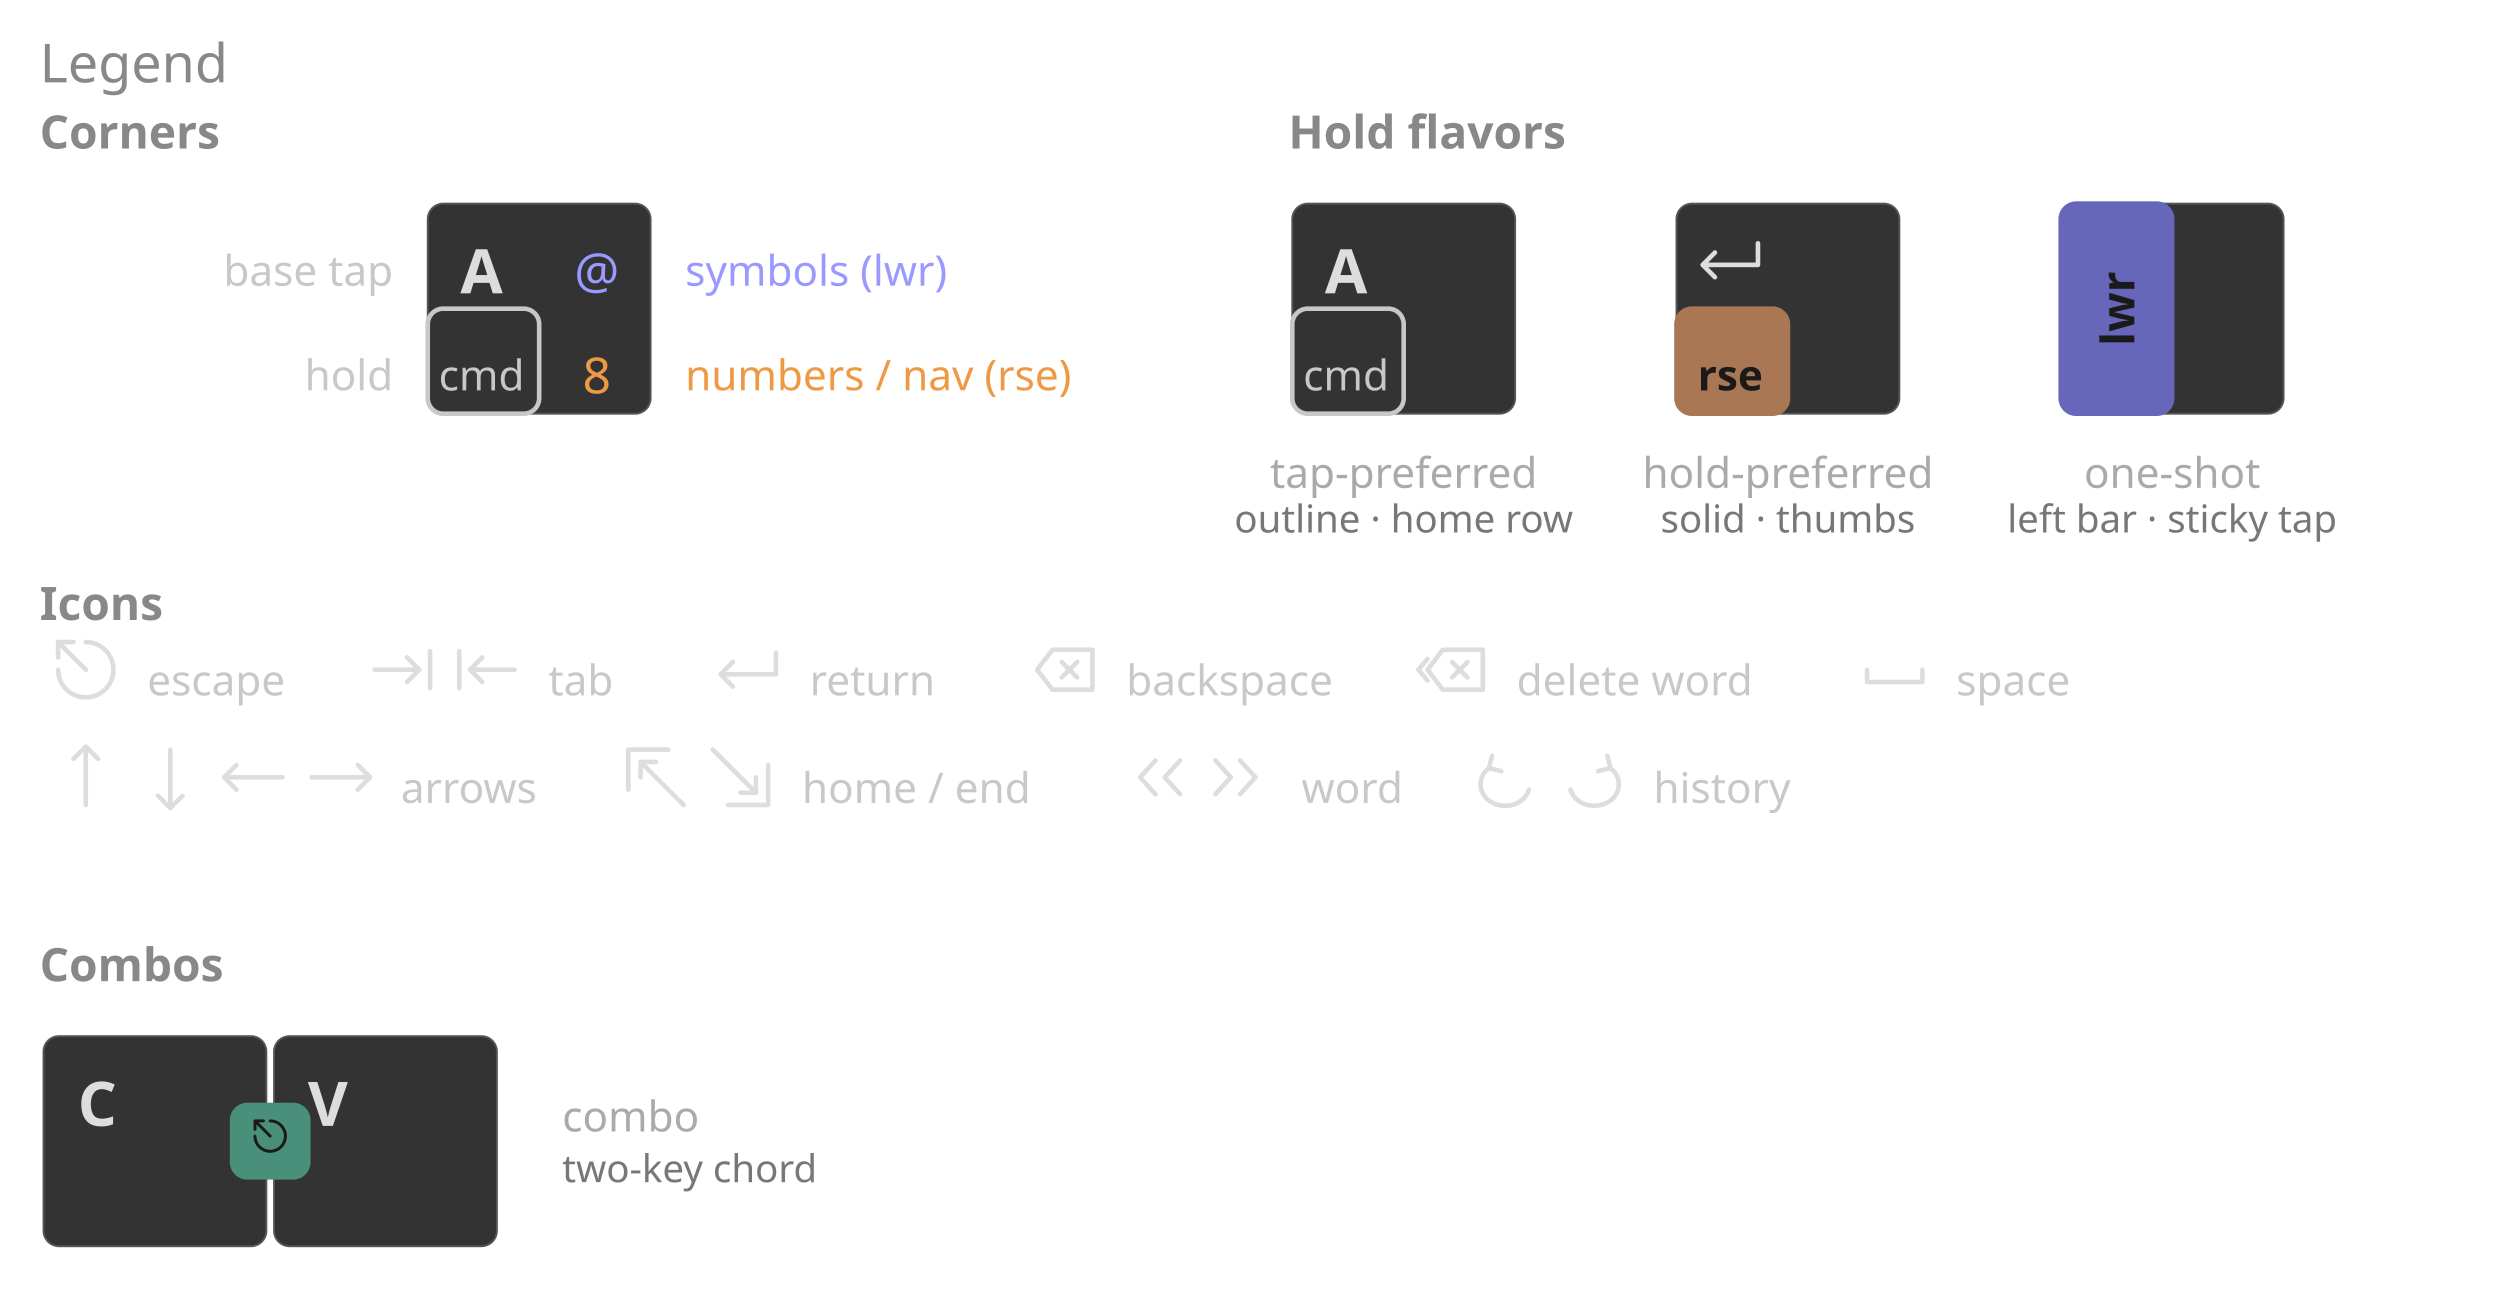
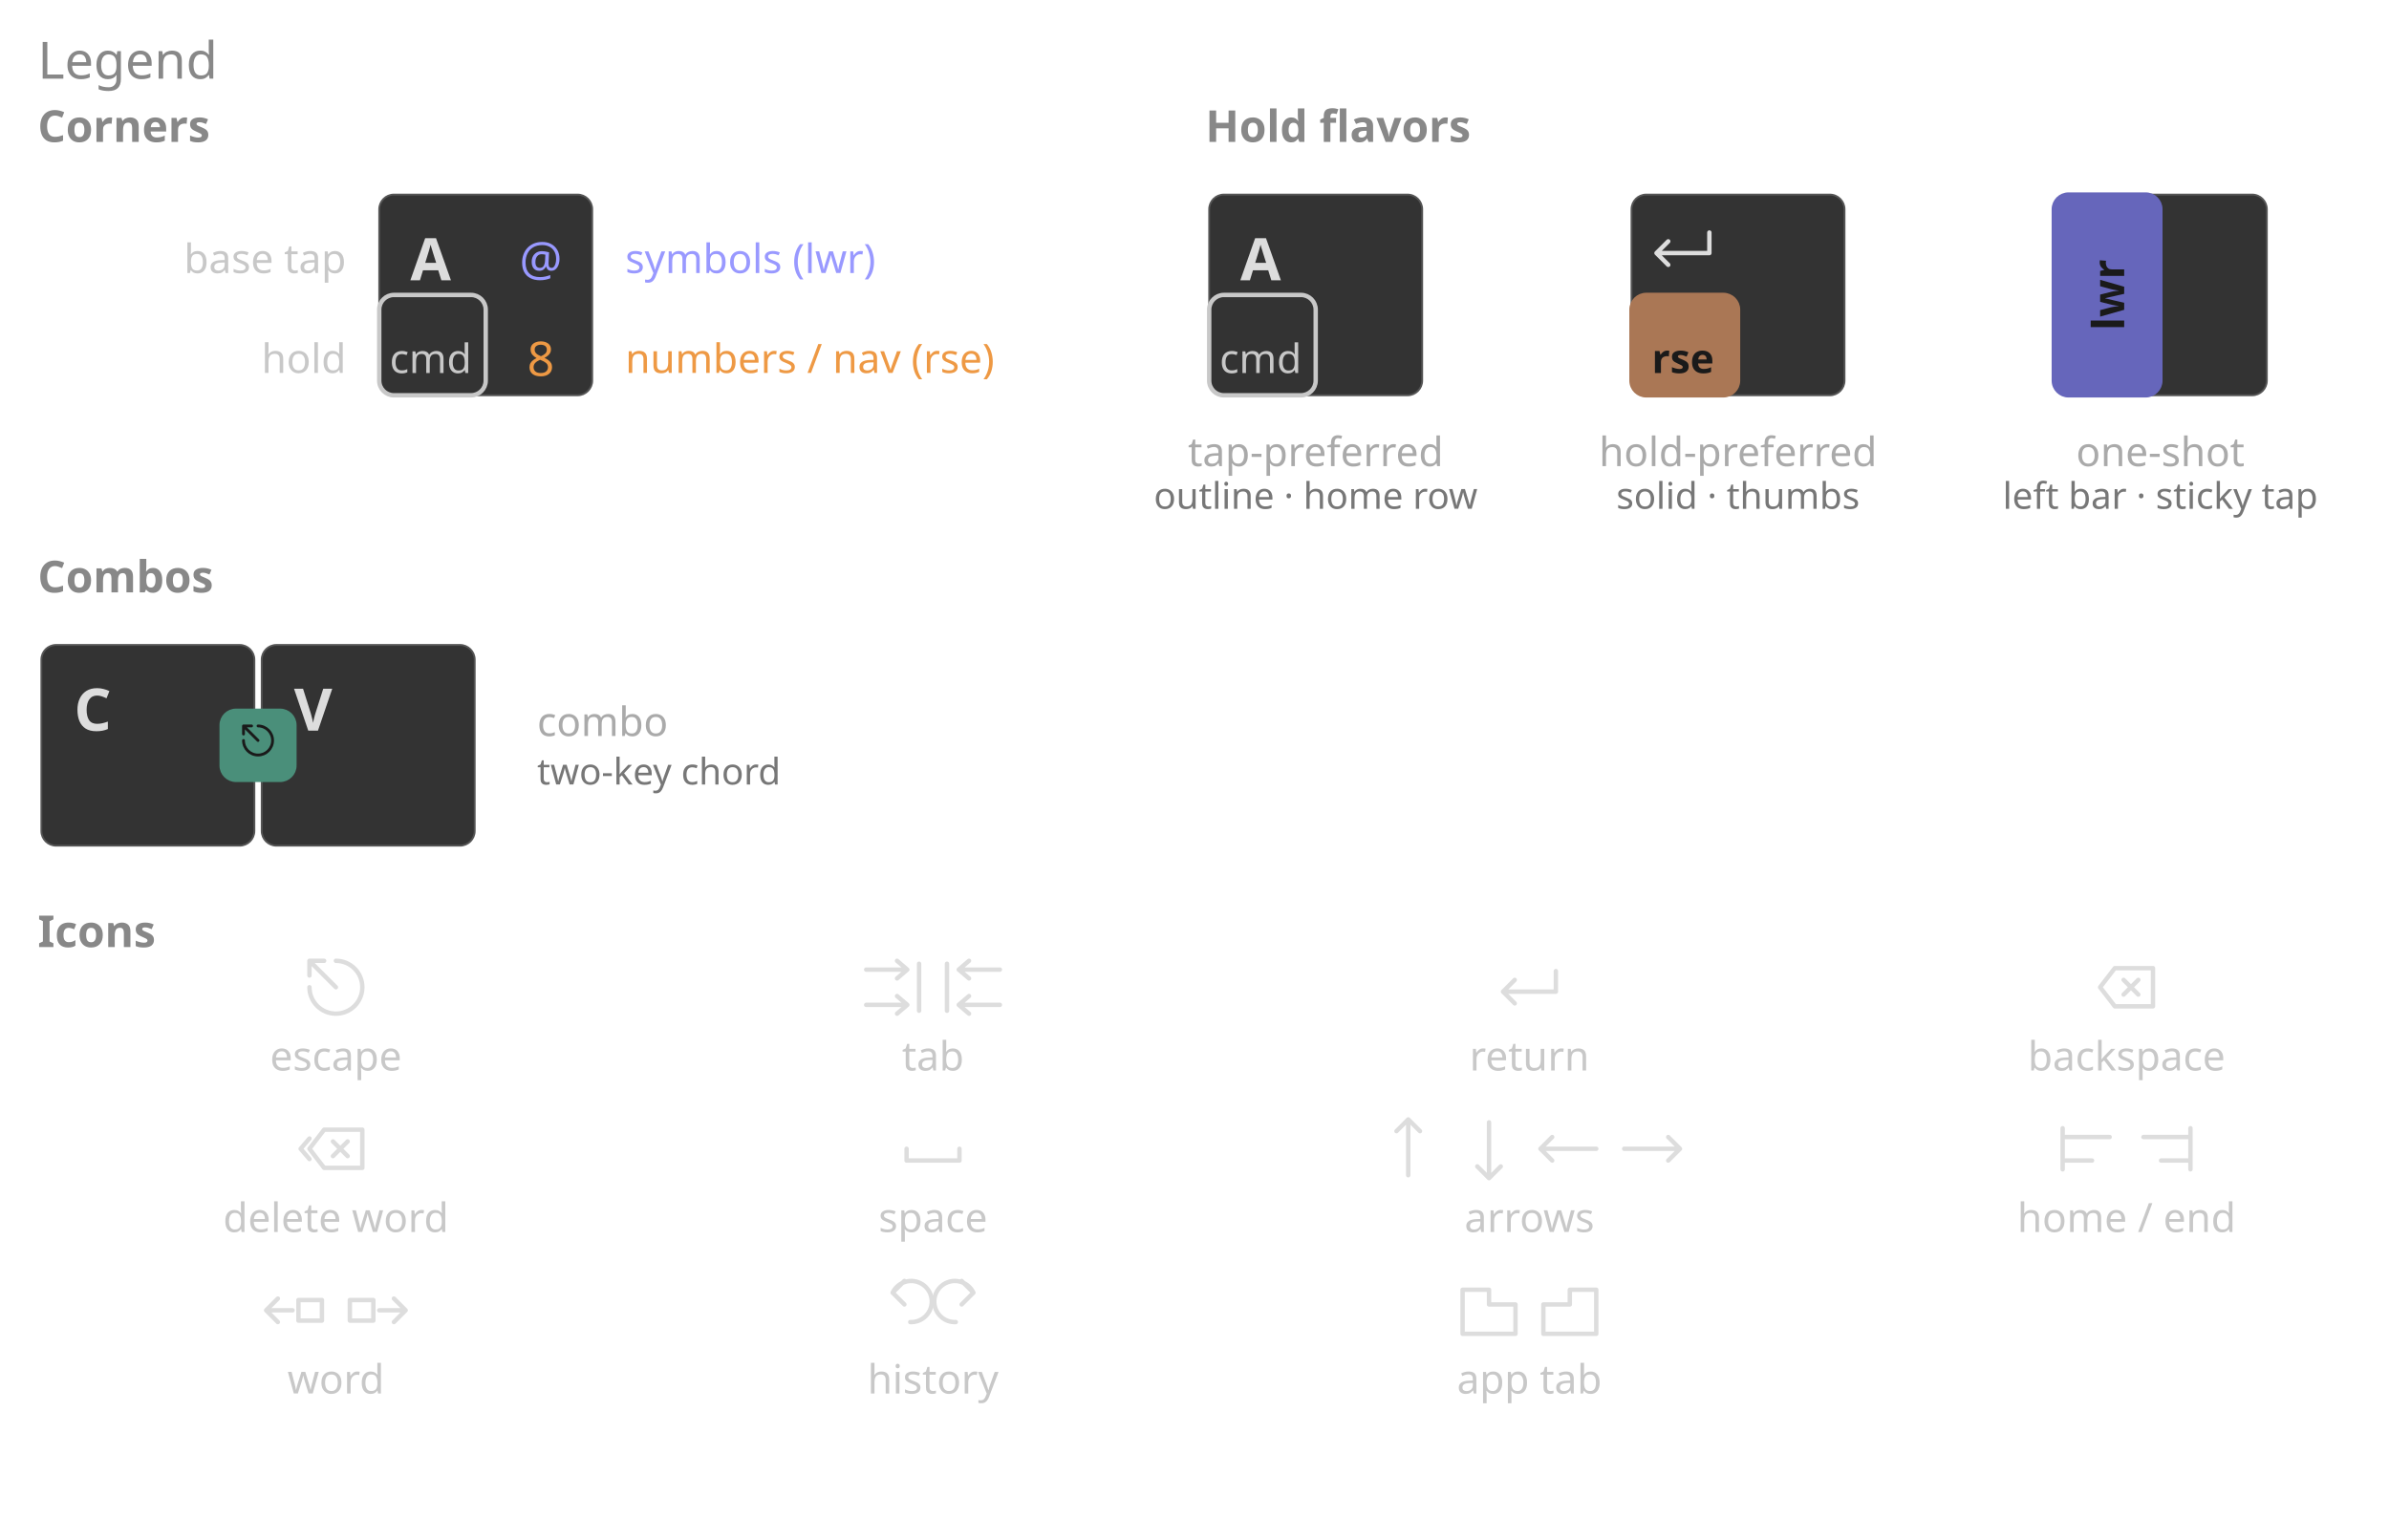
- <svg xmlns="http://www.w3.org/2000/svg" class="keymap" width="650" height="341" viewBox="-10 -24 650.0 341.34">
+ <svg xmlns="http://www.w3.org/2000/svg" class="keymap" width="650" height="419" viewBox="-10 -24 650.0 419.34">
  <style>svg.keymap { background: #1e1e2e; font-family: sans-serif; }
    rect.keycap { fill: #333333; stroke: #555555; stroke-width: 0.5px; }
    text { fill: #c8c8c8; text-anchor: middle; dominant-baseline: central; }
    text.base { font-size: 16px; font-weight: 600; fill: #dddddd; }
    text.hold { font-size: 11px; }
    text.sym { font-size: 13px; fill: #9999ff; }
    text.num { font-size: 13px; fill: #ee9944; }
    text.oneshot { font-size: 12px; font-weight: 600; }
    use.glyph { fill: none; stroke: #c8c8c8; stroke-width: 2.5px;
                stroke-linecap: round; stroke-linejoin: round; }
    use.glyph.base { stroke: #dddddd; stroke-width: 3px; }
    use.glyph.sym { stroke: #9999ff; }
    use.glyph.num { stroke: #ee9944; }
    rect.hold-box { stroke-width: 1.2px; }
    rect.hold-box.tap-preferred.mod { fill: none; stroke: #c8c8c8; }
    rect.hold-box.tap-preferred.sym { fill: none; stroke: #9999ff; }
    rect.hold-box.tap-preferred.nav { fill: none; stroke: #ee9944; }
    rect.hold-box.hold-preferred.mod { fill: #666666; stroke: #666666; }
    rect.hold-box.hold-preferred.sym { fill: #6666bb; stroke: #6666bb; }
    rect.hold-box.hold-preferred.nav { fill: #aa7755; stroke: #aa7755; }
    rect.hold-box.oneshot.mod { fill: #666666; stroke: #666666; }
    rect.hold-box.oneshot.sym { fill: #6666bb; stroke: #6666bb; }
    rect.hold-box.oneshot.nav { fill: #aa7755; stroke: #aa7755; }
    text.hold.hold-preferred.mod, text.oneshot.mod { fill: #eeeeee; font-weight: 700; }
    text.hold.hold-preferred.sym, text.oneshot.sym,
    text.hold.hold-preferred.nav, text.oneshot.nav { fill: #1a1a1a; font-weight: 700; }
    text.hold.tap-preferred { fill: #c8c8c8; }
    text.title { font-size: 14px; fill: #888888; text-anchor: start; }
    rect.combo-badge { fill: #4a8f7a; stroke: #4a8f7a; }
    use.glyph.combo { stroke: #1a1a1a; stroke-width: 3.5px; }
    text.combo { font-size: 9px; font-weight: 700; fill: #1a1a1a; }
text.section { font-size: 12px; fill: #888888; text-anchor: start;
                   font-weight: 600; }
    text.callout { font-size: 11px; fill: #c8c8c8; }
    text.callout.end { text-anchor: end; }
    text.callout.start { text-anchor: start; }
    text.callout.sym { fill: #9999ff; }
    text.callout.num { fill: #ee9944; }
    text.caption { font-size: 11px; fill: #aaaaaa; text-anchor: middle; }
    text.caption.sub { font-size: 10px; fill: #777777; }
    text.caption.start { text-anchor: start; }
-     text.glyph-label { font-size: 11px; fill: #c8c8c8; text-anchor: start; }</style>
+     text.glyph-label { font-size: 11px; fill: #c8c8c8; text-anchor: middle; }</style>
  <defs>
    <path id="glyph_backspace" class="symbol" transform="scale(0.4) translate(-24,-30)" d="M22,19l10,10 M22,29l10-10 M6,24l10,13h26v-26h-26z" />
    <path id="glyph_delete-word" class="symbol" transform="scale(0.4) translate(-24,-30)" d="M22,19l10,10 M22,29l10-10 M6,24l10,13h26v-26h-26z M6,17l-6,7,6,7" />
    <path id="glyph_return" class="symbol" transform="scale(0.4) translate(-24,-30)" d="M42,13V27H6 m8-8l-8,8l8,8" />
    <path id="glyph_space" class="symbol" transform="scale(0.4) translate(-24,-30)" d="M42,24V32H6V24" />
    <path id="glyph_escape" class="symbol" transform="scale(0.4) translate(-24,-30)" d="M24,24l-18-18 m0,10v-10h10 M24,6A18,18,0,1,1,6,24" />
    <path id="glyph_up" class="symbol" transform="scale(0.4) translate(-24,-30)" d="M24,42v-36 m-8,6l8-8l8,8" />
    <path id="glyph_down" class="symbol" transform="scale(0.4) translate(-24,-30)" d="M24,6v36 m-8,-6l8,8l8-8" />
    <path id="glyph_left" class="symbol" transform="scale(0.4) translate(-24,-30)" d="M42,24h-36 m6-8l-8,8l8,8" />
    <path id="glyph_right" class="symbol" transform="scale(0.4) translate(-24,-30)" d="M6,24h36 m-6-8l8,8l-8,8" />
-     <path id="glyph_tab" class="symbol" transform="scale(0.4) translate(-24,-30)" d="M6,24h27 m-6-8l8,8l-8,8 M42,12V36" />
-     <path id="glyph_btab" class="symbol" transform="scale(0.4) translate(-24,-30)" d="M42,24h-27 m6-8l-8,8l8,8 M6,12V36" />
-     <path id="glyph_home" class="symbol" transform="scale(0.4) translate(-24,-30)" d="M42,42l-28-28 m0,10v-10h10 m8-8h-26v26" />
-     <path id="glyph_end" class="symbol" transform="scale(0.4) translate(-24,-30)" d="M6,6l28,28 m0-10v10h-10 m-8,8h26v-26" />
-     <path id="glyph_word-right" class="symbol" transform="scale(0.4) translate(-24,-30)" d="M8,13l10,11-10,11 M24,13l10,11-10,11" />
-     <path id="glyph_word-left" class="symbol" transform="scale(0.4) translate(-24,-30)" d="M40,13l-10,11,10,11 M24,13l-10,11,10,11" />
-     <path id="glyph_hist-fwd" class="symbol" transform="scale(0.4) translate(-24,-30)" d="M10,32A16,14,0,1,0,36,18 m-2,-8l2,8l-8,2" />
-     <path id="glyph_hist-back" class="symbol" transform="scale(0.4) translate(-24,-30)" d="M38,32A16,14,0,1,1,12,18 m2,-8l-2,8l8,2" />
+     <path id="glyph_tab" class="symbol" transform="scale(0.4) translate(-24,-30)" d="M6,12H32m-5-6l7,6l-7,6 M6,36H32m-5-6l7,6l-7,6 M42,8v32" />
+     <path id="glyph_btab" class="symbol" transform="scale(0.4) translate(-24,-30)" d="M42,12H16m5-6l-7,6l7,6 M42,36H16m5-6l-7,6l7,6 M6,8v32" />
+     <path id="glyph_home" class="symbol" transform="scale(0.4) translate(-24,-30)" d="M8,10v28 M8,16h32 M8,32h20" />
+     <path id="glyph_end" class="symbol" transform="scale(0.4) translate(-24,-30)" d="M40,10v28 M8,16h32 M20,32h20" />
+     <path id="glyph_word-left" class="symbol" transform="scale(0.4) translate(-24,-30)" d="M22,24h-16m6-8l-8,8l8,8 M26,17h16v14h-16z" />
+     <path id="glyph_word-right" class="symbol" transform="scale(0.4) translate(-24,-30)" d="M6,17h16v14h-16z M26,24h16m-6-8l8,8l-8,8" />
+     <path id="glyph_hist-back" class="symbol" transform="scale(0.4) translate(-24,-30)" d="M36,32A14,14 0 1 0 24,12m8-8l-8,8l8,8" />
+     <path id="glyph_hist-fwd" class="symbol" transform="scale(0.4) translate(-24,-30)" d="M12,32A14,14 0 1 1 24,12m-8-8l8,8l-8,8" />
+     <path id="glyph_app-tab-prev" class="symbol" transform="scale(0.4) translate(-24,-30)" d="M6,10h18v10h18v20H6z" />
+     <path id="glyph_app-tab-next" class="symbol" transform="scale(0.4) translate(-24,-30)" d="M6,20h18v-10h18v30H6z" />
  </defs>
  <text class="title" x="0" y="-8">Legend</text>
-   <g transform="translate(100.00,28.00)">
+   <g transform="translate(92.00,28.00)">
    <rect class="keycap" x="1.0" y="1.0" width="58.0" height="54.67" rx="4.0" ry="4.0" />
    <rect class="hold-box tap-preferred mod" x="1.0" y="28.335" width="29.0" height="27.335" rx="4.0" ry="4.0" />
    <text class="base" x="15.0" y="18.134">A</text>
    <text class="hold tap-preferred mod" x="15.0" y="45.336">cmd</text>
    <text class="sym" x="45.0" y="18.134">@</text>
    <text class="num" x="45.0" y="45.336">8</text>
  </g>
  <text class="section" x="0" y="10">Corners</text>
-   <text class="callout end" x="92.0" y="46.1">base tap</text>
-   <text class="callout end" x="92.0" y="73.3">hold</text>
-   <text class="callout start sym" x="168.0" y="46.1">symbols (lwr)</text>
-   <text class="callout start num" x="168.0" y="73.3">numbers / nav (rse)</text>
-   <text class="section" x="325.0" y="10">Hold flavors</text>
-   <g transform="translate(325.00,28.00)">
+   <text class="callout end" x="84.0" y="46.1">base tap</text>
+   <text class="callout end" x="84.0" y="73.3">hold</text>
+   <text class="callout start sym" x="160.0" y="46.1">symbols (lwr)</text>
+   <text class="callout start num" x="160.0" y="73.3">numbers / nav (rse)</text>
+   <text class="section" x="318.0" y="10">Hold flavors</text>
+   <g transform="translate(318.00,28.00)">
    <rect class="keycap" x="1.0" y="1.0" width="58.0" height="54.67" rx="4.0" ry="4.0" />
    <rect class="hold-box tap-preferred mod" x="1.0" y="28.335" width="29.0" height="27.335" rx="4.0" ry="4.0" />
    <text class="base" x="15.0" y="18.134">A</text>
    <text class="hold tap-preferred mod" x="15.0" y="45.336">cmd</text>
  </g>
-   <text class="caption" x="355.0" y="98.7">tap-preferred</text>
-   <text class="caption sub" x="355.0" y="110.7">outline · home row</text>
-   <g transform="translate(425.00,28.00)">
+   <text class="caption" x="348.0" y="98.7">tap-preferred</text>
+   <text class="caption sub" x="348.0" y="110.7">outline · home row</text>
+   <g transform="translate(433.00,28.00)">
    <rect class="keycap" x="1.0" y="1.0" width="58.0" height="54.67" rx="4.0" ry="4.0" />
    <rect class="hold-box hold-preferred nav" x="1.0" y="28.335" width="29.0" height="27.335" rx="4.0" ry="4.0" />
    <use class="glyph base" href="#glyph_return" x="15.0" y="18.134" />
    <text class="hold hold-preferred nav" x="15.0" y="45.336">rse</text>
  </g>
-   <text class="caption" x="455.0" y="98.7">hold-preferred</text>
-   <text class="caption sub" x="455.0" y="110.7">solid · thumbs</text>
-   <g transform="translate(525.00,28.00)">
+   <text class="caption" x="463.0" y="98.7">hold-preferred</text>
+   <text class="caption sub" x="463.0" y="110.7">solid · thumbs</text>
+   <g transform="translate(548.00,28.00)">
    <rect class="keycap" x="1.0" y="1.0" width="58.0" height="54.67" rx="4.0" ry="4.0" />
    <rect class="hold-box oneshot sym" x="1.0" y="1.0" width="29.0" height="54.67" rx="4.0" ry="4.0" />
    <text class="oneshot sym" transform="translate(15.5,28.335) rotate(-90)">lwr</text>
  </g>
-   <text class="caption" x="555.0" y="98.7">one-shot</text>
-   <text class="caption sub" x="555.0" y="110.7">left bar · sticky tap</text>
-   <text class="section" x="0" y="132.7">Icons</text>
-   <use class="glyph base" href="#glyph_escape" x="12.0" y="152.7" />
-   <text class="glyph-label" x="28.0" y="152.7">escape</text>
-   <use class="glyph base" href="#glyph_tab" x="94.4" y="152.7" />
-   <use class="glyph base" href="#glyph_btab" x="116.4" y="152.7" />
-   <text class="glyph-label" x="132.4" y="152.7">tab</text>
-   <use class="glyph base" href="#glyph_return" x="184.4" y="152.7" />
-   <text class="glyph-label" x="200.4" y="152.7">return</text>
-   <use class="glyph base" href="#glyph_backspace" x="266.8" y="152.7" />
-   <text class="glyph-label" x="282.8" y="152.7">backspace</text>
-   <use class="glyph base" href="#glyph_delete-word" x="368.4" y="152.7" />
-   <text class="glyph-label" x="384.4" y="152.7">delete word</text>
-   <use class="glyph base" href="#glyph_space" x="482.8" y="152.7" />
-   <text class="glyph-label" x="498.8" y="152.7">space</text>
-   <use class="glyph base" href="#glyph_up" x="12.0" y="180.7" />
-   <use class="glyph base" href="#glyph_down" x="34.0" y="180.7" />
-   <use class="glyph base" href="#glyph_left" x="56.0" y="180.7" />
-   <use class="glyph base" href="#glyph_right" x="78.0" y="180.7" />
-   <text class="glyph-label" x="94.0" y="180.7">arrows</text>
-   <use class="glyph base" href="#glyph_home" x="160.4" y="180.7" />
-   <use class="glyph base" href="#glyph_end" x="182.4" y="180.7" />
-   <text class="glyph-label" x="198.4" y="180.7">home / end</text>
-   <use class="glyph base" href="#glyph_word-left" x="290.4" y="180.7" />
-   <use class="glyph base" href="#glyph_word-right" x="312.4" y="180.7" />
-   <text class="glyph-label" x="328.4" y="180.7">word</text>
-   <use class="glyph base" href="#glyph_hist-back" x="382.0" y="180.7" />
-   <use class="glyph base" href="#glyph_hist-fwd" x="404.0" y="180.7" />
-   <text class="glyph-label" x="420.0" y="180.7">history</text>
-   <text class="section" x="0" y="226.7">Combos</text>
-   <g transform="translate(0.00,244.67)">
+   <text class="caption" x="578.0" y="98.7">one-shot</text>
+   <text class="caption sub" x="578.0" y="110.7">left bar · sticky tap</text>
+   <text class="section" x="0" y="132.7">Combos</text>
+   <g transform="translate(0.00,150.67)">
    <rect class="keycap" x="1.0" y="1.0" width="58.0" height="54.67" rx="4.0" ry="4.0" />
    <text class="base" x="15.0" y="18.134">C</text>
  </g>
-   <g transform="translate(60.00,244.67)">
+   <g transform="translate(60.00,150.67)">
    <rect class="keycap" x="1.0" y="1.0" width="58.0" height="54.67" rx="4.0" ry="4.0" />
    <text class="base" x="15.0" y="18.134">V</text>
  </g>
-   <g class="combo" transform="translate(60.00,273.00)">
+   <g class="combo" transform="translate(60.00,179.01)">
    <rect class="combo-badge" x="-10.0" y="-9.5" width="20.0" height="19.0" rx="4.0" ry="4.0" />
    <g transform="scale(0.55)">
      <use class="glyph combo" href="#glyph_escape" />
    </g>
  </g>
-   <text class="caption start" x="136.0" y="266.2">combo</text>
-   <text class="caption sub start" x="136.0" y="279.8">two-key chord</text>
+   <text class="caption start" x="136.0" y="172.2">combo</text>
+   <text class="caption sub start" x="136.0" y="185.8">two-key chord</text>
+   <text class="section" x="0" y="229.3">Icons</text>
+   <use class="glyph base" href="#glyph_escape" x="81.2" y="247.3" />
+   <text class="glyph-label" x="81.2" y="263.3">escape</text>
+   <use class="glyph base" href="#glyph_tab" x="232.8" y="247.3" />
+   <use class="glyph base" href="#glyph_btab" x="254.8" y="247.3" />
+   <text class="glyph-label" x="243.8" y="263.3">tab</text>
+   <use class="glyph base" href="#glyph_return" x="406.2" y="247.3" />
+   <text class="glyph-label" x="406.2" y="263.3">return</text>
+   <use class="glyph base" href="#glyph_backspace" x="568.8" y="247.3" />
+   <text class="glyph-label" x="568.8" y="263.3">backspace</text>
+   <use class="glyph base" href="#glyph_delete-word" x="81.2" y="291.3" />
+   <text class="glyph-label" x="81.2" y="307.3">delete word</text>
+   <use class="glyph base" href="#glyph_space" x="243.8" y="291.3" />
+   <text class="glyph-label" x="243.8" y="307.3">space</text>
+   <use class="glyph base" href="#glyph_up" x="373.2" y="291.3" />
+   <use class="glyph base" href="#glyph_down" x="395.2" y="291.3" />
+   <use class="glyph base" href="#glyph_left" x="417.2" y="291.3" />
+   <use class="glyph base" href="#glyph_right" x="439.2" y="291.3" />
+   <text class="glyph-label" x="406.2" y="307.3">arrows</text>
+   <use class="glyph base" href="#glyph_home" x="557.8" y="291.3" />
+   <use class="glyph base" href="#glyph_end" x="579.8" y="291.3" />
+   <text class="glyph-label" x="568.8" y="307.3">home / end</text>
+   <use class="glyph base" href="#glyph_word-left" x="70.2" y="335.3" />
+   <use class="glyph base" href="#glyph_word-right" x="92.2" y="335.3" />
+   <text class="glyph-label" x="81.2" y="351.3">word</text>
+   <use class="glyph base" href="#glyph_hist-back" x="232.8" y="335.3" />
+   <use class="glyph base" href="#glyph_hist-fwd" x="254.8" y="335.3" />
+   <text class="glyph-label" x="243.8" y="351.3">history</text>
+   <use class="glyph base" href="#glyph_app-tab-prev" x="395.2" y="335.3" />
+   <use class="glyph base" href="#glyph_app-tab-next" x="417.2" y="335.3" />
+   <text class="glyph-label" x="406.2" y="351.3">app tab</text>
</svg>
